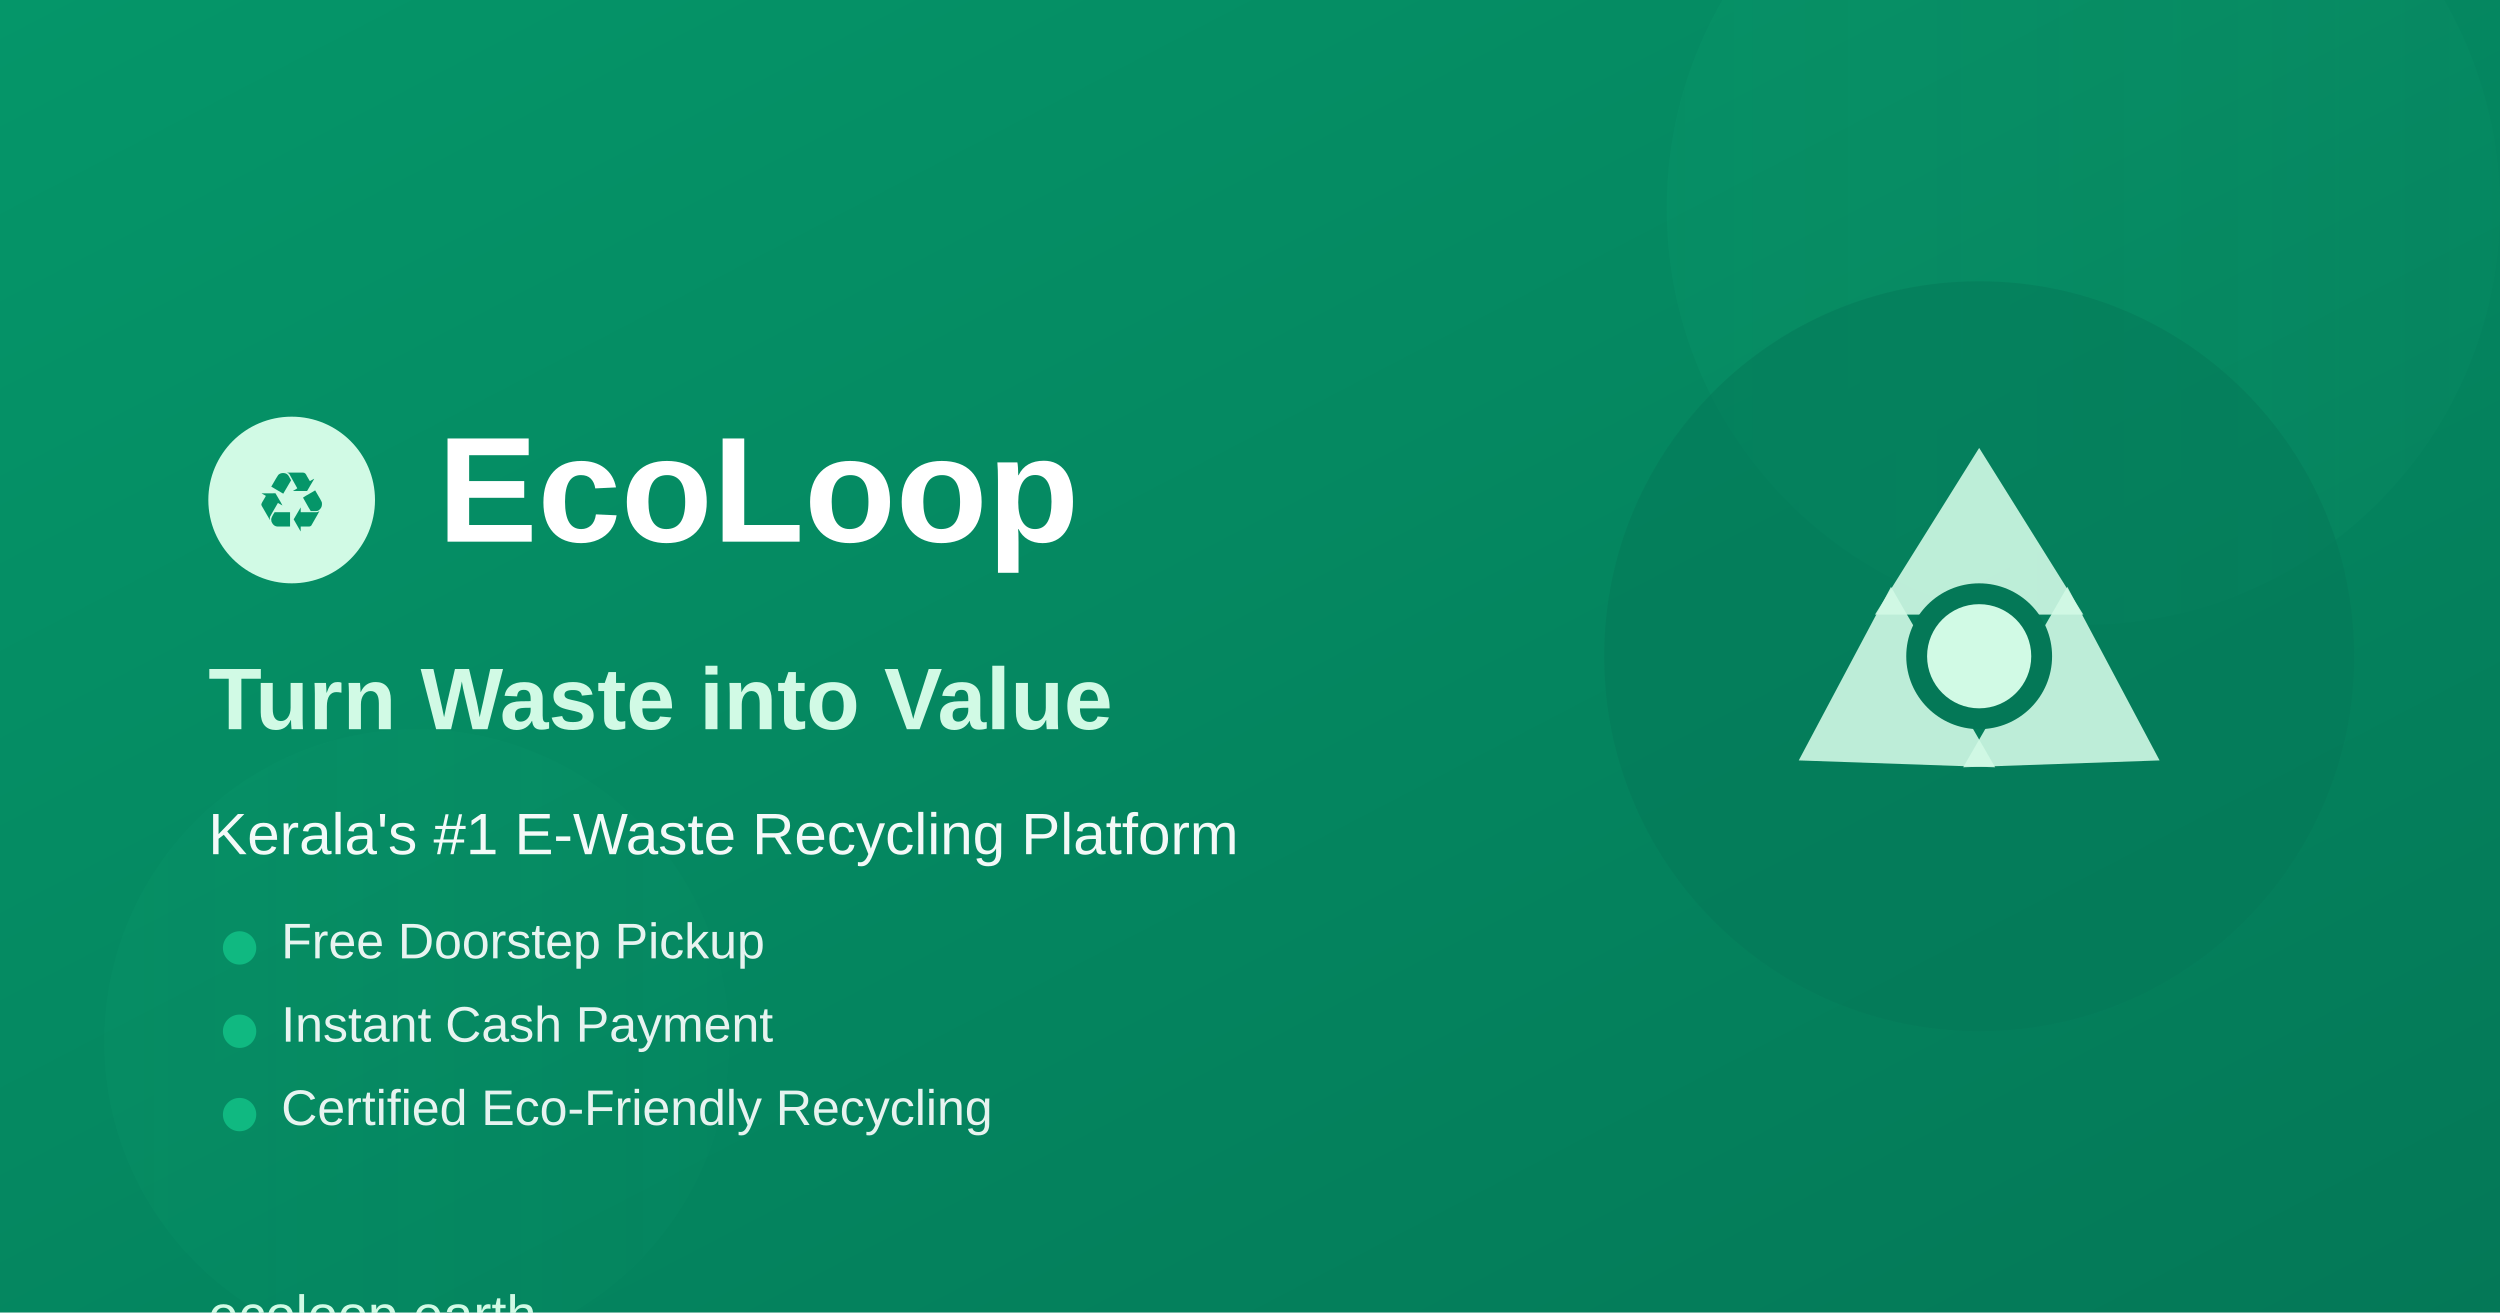
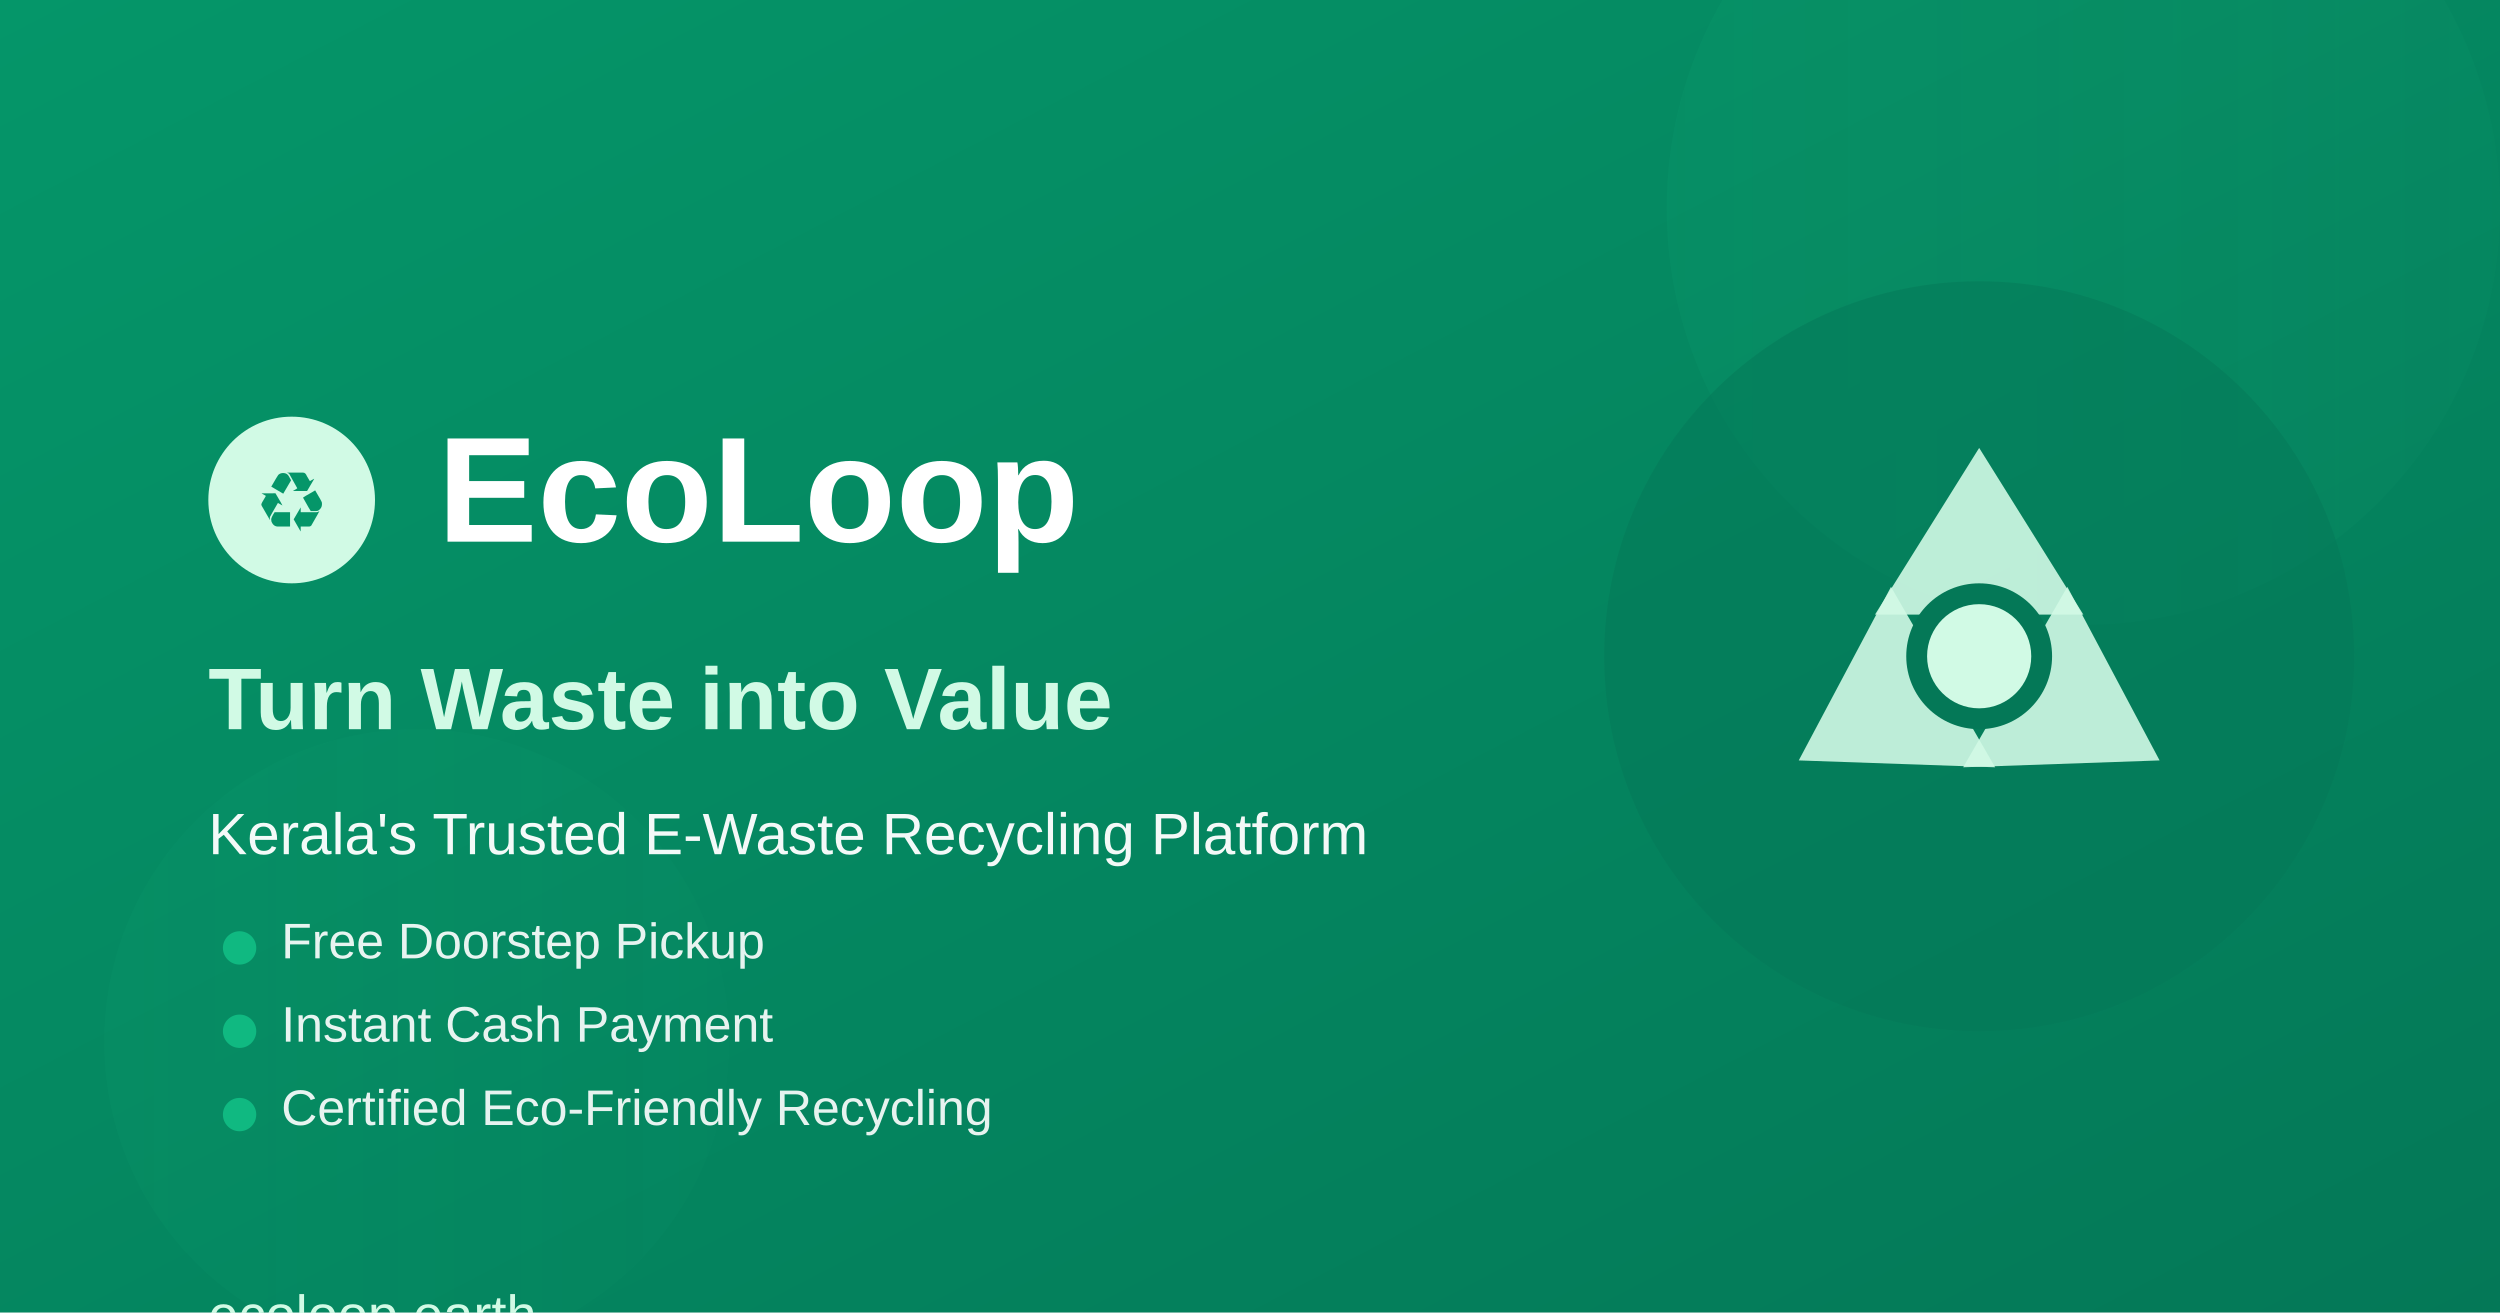
<svg xmlns="http://www.w3.org/2000/svg" width="1200" height="630" viewBox="0 0 1200 630">
  <defs>
    <linearGradient id="bg-gradient" x1="0%" y1="0%" x2="100%" y2="100%">
      <stop offset="0%" style="stop-color:#059669;stop-opacity:1" />
      <stop offset="100%" style="stop-color:#047857;stop-opacity:1" />
    </linearGradient>
    <linearGradient id="accent-gradient" x1="0%" y1="0%" x2="100%" y2="0%">
      <stop offset="0%" style="stop-color:#10b981;stop-opacity:0.3" />
      <stop offset="100%" style="stop-color:#34d399;stop-opacity:0.1" />
    </linearGradient>
  </defs>
  <rect width="1200" height="630" fill="url(#bg-gradient)" />
  <circle cx="1000" cy="100" r="200" fill="url(#accent-gradient)" opacity="0.3" />
  <circle cx="200" cy="500" r="150" fill="url(#accent-gradient)" opacity="0.2" />
  <circle cx="950" cy="315" r="180" fill="#047857" opacity="0.5" />
  <g transform="translate(950, 315)">
    <path d="M 0,-100 L 50,-20 L -50,-20 Z" fill="#d1fae5" opacity="0.9" transform="rotate(0)" />
    <path d="M 0,-100 L 50,-20 L -50,-20 Z" fill="#d1fae5" opacity="0.9" transform="rotate(120)" />
    <path d="M 0,-100 L 50,-20 L -50,-20 Z" fill="#d1fae5" opacity="0.9" transform="rotate(240)" />
    <circle cx="0" cy="0" r="35" fill="#047857" />
    <circle cx="0" cy="0" r="25" fill="#d1fae5" />
  </g>
  <g transform="translate(100, 200)">
    <circle cx="40" cy="40" r="40" fill="#d1fae5" />
    <text x="40" y="55" font-family="Arial, sans-serif" font-size="40" font-weight="bold" fill="#059669" text-anchor="middle">♻</text>
    <text x="110" y="60" font-family="Arial, sans-serif" font-size="72" font-weight="bold" fill="#ffffff">
      EcoLoop
    </text>
    <text x="0" y="150" font-family="Arial, sans-serif" font-size="42" font-weight="600" fill="#d1fae5">
      Turn Waste into Value
    </text>
    <text x="0" y="210" font-family="Arial, sans-serif" font-size="28" fill="#ffffff" opacity="0.95">
-       Kerala's #1 E-Waste Recycling Platform
+       Kerala's Trusted E-Waste Recycling Platform
    </text>
    <g transform="translate(0, 260)">
      <circle cx="15" cy="-5" r="8" fill="#10b981" />
      <text x="35" y="0" font-family="Arial, sans-serif" font-size="24" fill="#ffffff" opacity="0.9">
        Free Doorstep Pickup
      </text>
      <circle cx="15" cy="35" r="8" fill="#10b981" />
      <text x="35" y="40" font-family="Arial, sans-serif" font-size="24" fill="#ffffff" opacity="0.9">
        Instant Cash Payment
      </text>
      <circle cx="15" cy="75" r="8" fill="#10b981" />
      <text x="35" y="80" font-family="Arial, sans-serif" font-size="24" fill="#ffffff" opacity="0.9">
        Certified Eco-Friendly Recycling
      </text>
    </g>
    <text x="0" y="440" font-family="Arial, sans-serif" font-size="26" font-weight="500" fill="#d1fae5">
      ecoloop.earth
    </text>
  </g>
</svg>
